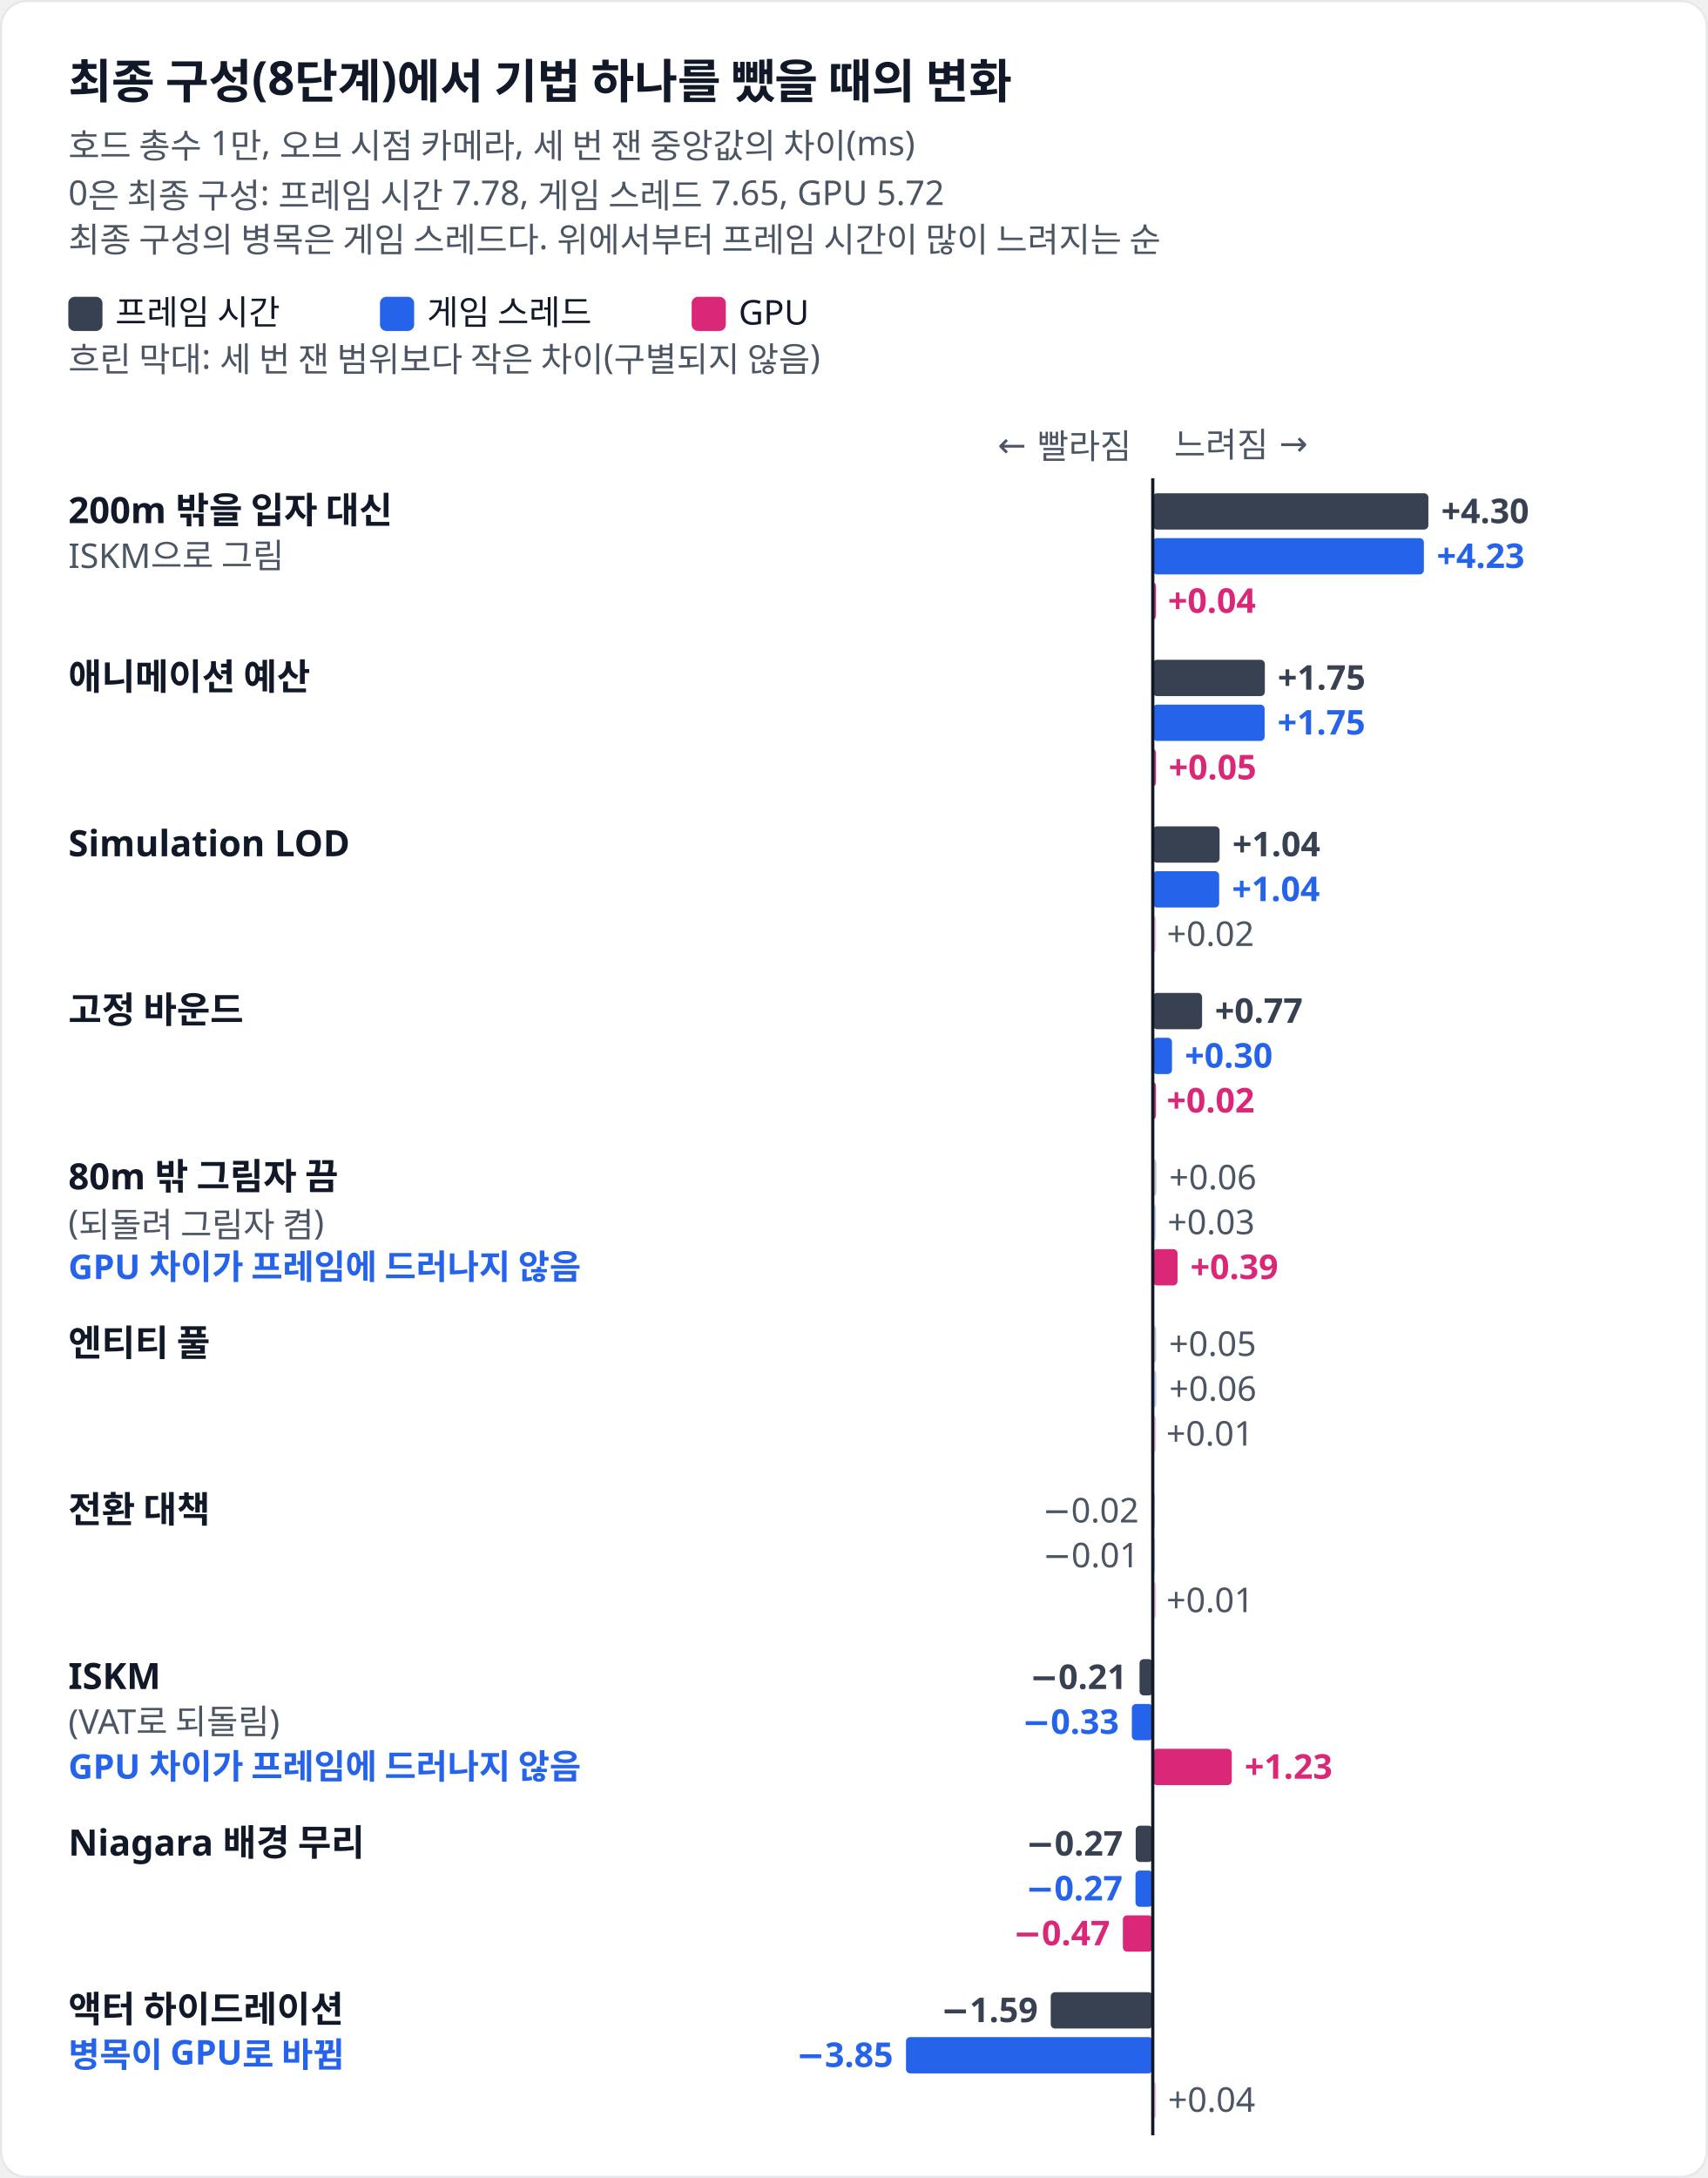
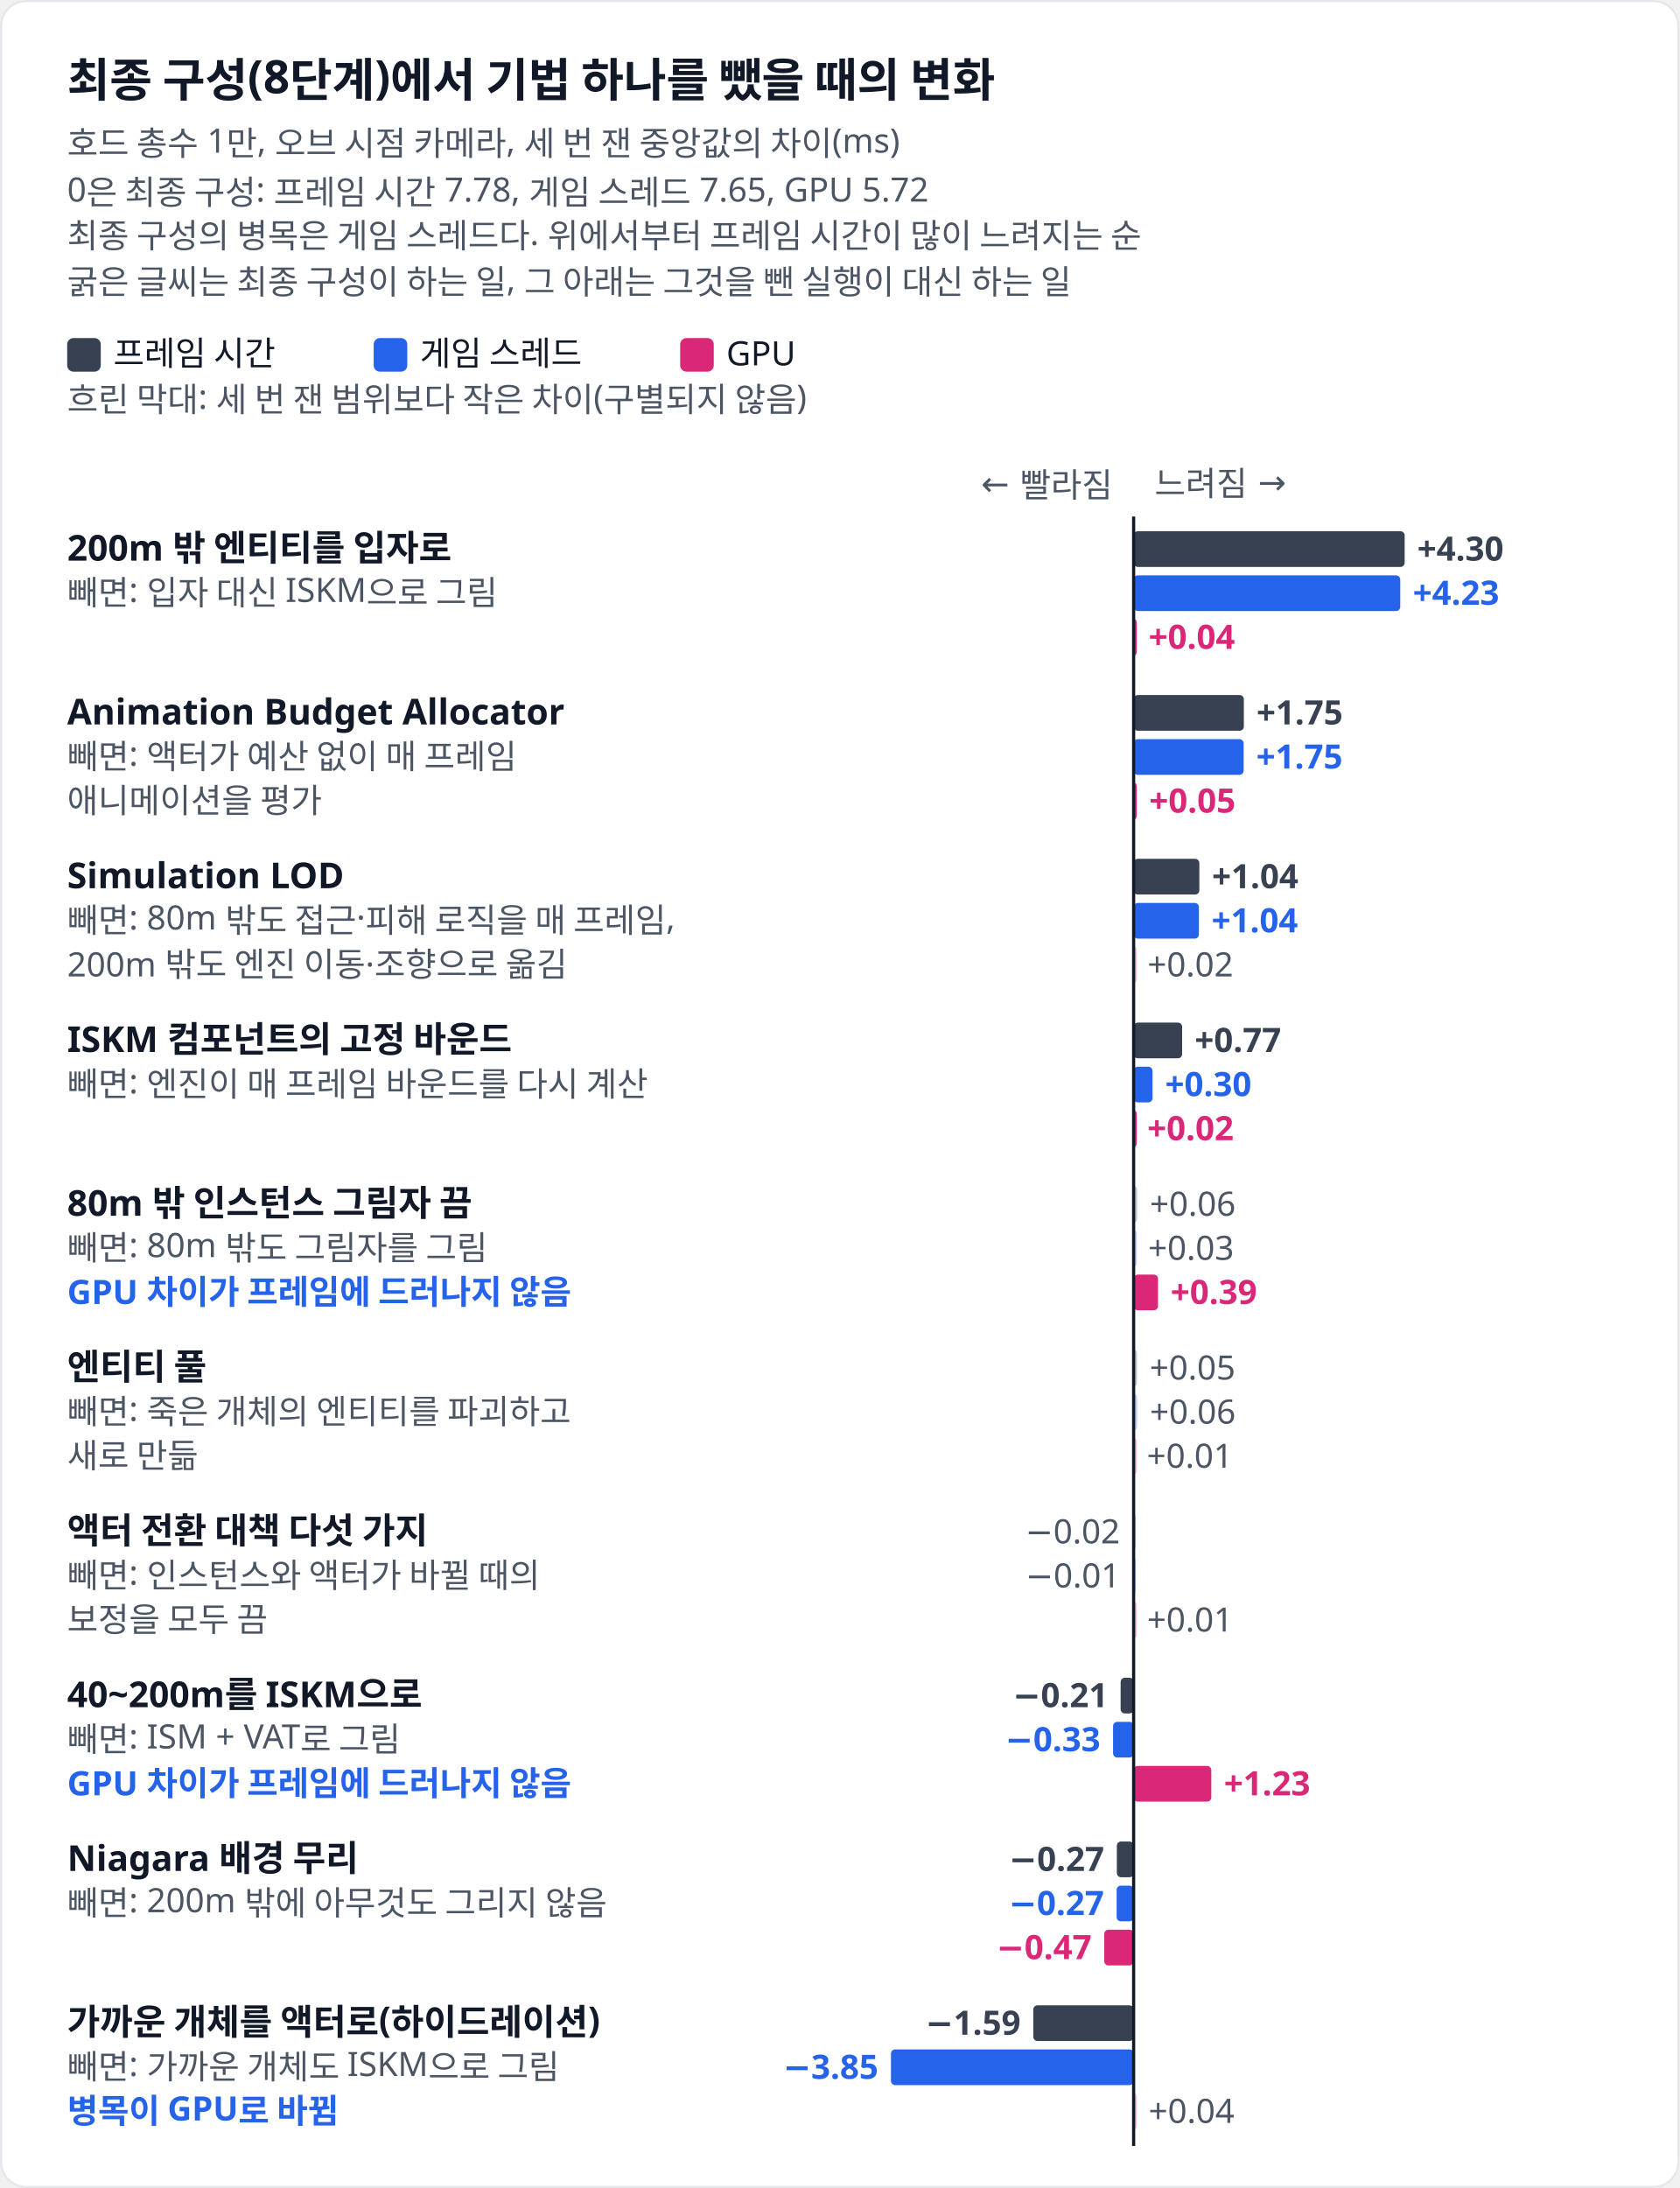
- <svg xmlns="http://www.w3.org/2000/svg" width="800" height="1020" viewBox="0 0 800 1020" font-family="Malgun Gothic, Apple SD Gothic Neo, Noto Sans KR, Segoe UI, sans-serif" font-size="16" fill="#111827">
-   <rect x="0.5" y="0.5" width="799" height="1019" rx="12" fill="#ffffff" stroke="#e5e7eb" />
+ <svg xmlns="http://www.w3.org/2000/svg" width="800" height="1042" viewBox="0 0 800 1042" font-family="Malgun Gothic, Apple SD Gothic Neo, Noto Sans KR, Segoe UI, sans-serif" font-size="16" fill="#111827">
+   <rect x="0.5" y="0.5" width="799" height="1041" rx="12" fill="#ffffff" stroke="#e5e7eb" />
  <text x="32" y="46" font-size="22" font-weight="700">최종 구성(8단계)에서 기법 하나를 뺐을 때의 변화</text>
  <text x="32" y="74" font-size="16" fill="#4b5563">호드 총수 1만, 오브 시점 카메라, 세 번 잰 중앙값의 차이(ms)</text>
  <text x="32" y="96" font-size="16" fill="#4b5563">0은 최종 구성: 프레임 시간 7.78, 게임 스레드 7.65, GPU 5.72</text>
  <text x="32" y="118" font-size="16" fill="#4b5563">최종 구성의 병목은 게임 스레드다. 위에서부터 프레임 시간이 많이 느려지는 순</text>
-   <rect x="32" y="139" width="16" height="16" rx="3" fill="#374151" />
-   <text x="54" y="152" font-size="16">프레임 시간</text>
-   <rect x="178" y="139" width="16" height="16" rx="3" fill="#2563eb" />
-   <text x="200" y="152" font-size="16">게임 스레드</text>
-   <rect x="324" y="139" width="16" height="16" rx="3" fill="#db2777" />
-   <text x="346" y="152" font-size="16">GPU</text>
-   <text x="32" y="174" font-size="16" fill="#4b5563">흐린 막대: 세 번 잰 범위보다 작은 차이(구별되지 않음)</text>
-   <text x="530" y="214" text-anchor="end" font-size="16" fill="#4b5563">← 빨라짐</text>
-   <text x="550" y="214" font-size="16" fill="#4b5563">느려짐 →</text>
-   <text x="32" y="245" font-size="17" font-weight="700">200m 밖을 입자 대신</text>
-   <text x="32" y="266" font-size="16" fill="#4b5563">ISKM으로 그림</text>
-   <rect x="540.0" y="231" width="129.1" height="17" rx="2" fill="#374151" fill-opacity="1" />
-   <text x="675.1" y="245" text-anchor="start" font-size="16" font-weight="700" fill="#374151">+4.30</text>
-   <rect x="540.0" y="252" width="127.0" height="17" rx="2" fill="#2563eb" fill-opacity="1" />
-   <text x="673.0" y="266" text-anchor="start" font-size="16" font-weight="700" fill="#2563eb">+4.23</text>
-   <rect x="540.0" y="273" width="1.5" height="17" rx="2" fill="#db2777" fill-opacity="1" />
-   <text x="547.1" y="287" text-anchor="start" font-size="16" font-weight="700" fill="#db2777">+0.04</text>
-   <text x="32" y="323" font-size="17" font-weight="700">애니메이션 예산</text>
-   <rect x="540.0" y="309" width="52.5" height="17" rx="2" fill="#374151" fill-opacity="1" />
-   <text x="598.5" y="323" text-anchor="start" font-size="16" font-weight="700" fill="#374151">+1.75</text>
-   <rect x="540.0" y="330" width="52.4" height="17" rx="2" fill="#2563eb" fill-opacity="1" />
-   <text x="598.4" y="344" text-anchor="start" font-size="16" font-weight="700" fill="#2563eb">+1.75</text>
-   <rect x="540.0" y="351" width="1.5" height="17" rx="2" fill="#db2777" fill-opacity="1" />
-   <text x="547.4" y="365" text-anchor="start" font-size="16" font-weight="700" fill="#db2777">+0.05</text>
-   <text x="32" y="401" font-size="17" font-weight="700">Simulation LOD</text>
-   <rect x="540.0" y="387" width="31.3" height="17" rx="2" fill="#374151" fill-opacity="1" />
-   <text x="577.3" y="401" text-anchor="start" font-size="16" font-weight="700" fill="#374151">+1.04</text>
-   <rect x="540.0" y="408" width="31.1" height="17" rx="2" fill="#2563eb" fill-opacity="1" />
-   <text x="577.1" y="422" text-anchor="start" font-size="16" font-weight="700" fill="#2563eb">+1.04</text>
-   <rect x="540.0" y="429" width="1.5" height="17" rx="2" fill="#db2777" fill-opacity="0.3" />
-   <text x="546.6" y="443" text-anchor="start" font-size="16" fill="#4b5563">+0.02</text>
-   <text x="32" y="479" font-size="17" font-weight="700">고정 바운드</text>
-   <rect x="540.0" y="465" width="23.1" height="17" rx="2" fill="#374151" fill-opacity="1" />
-   <text x="569.1" y="479" text-anchor="start" font-size="16" font-weight="700" fill="#374151">+0.77</text>
-   <rect x="540.0" y="486" width="9.0" height="17" rx="2" fill="#2563eb" fill-opacity="1" />
-   <text x="555.0" y="500" text-anchor="start" font-size="16" font-weight="700" fill="#2563eb">+0.30</text>
-   <rect x="540.0" y="507" width="1.5" height="17" rx="2" fill="#db2777" fill-opacity="1" />
-   <text x="546.5" y="521" text-anchor="start" font-size="16" font-weight="700" fill="#db2777">+0.02</text>
-   <text x="32" y="557" font-size="17" font-weight="700">80m 밖 그림자 끔</text>
-   <text x="32" y="578" font-size="16" fill="#4b5563">(되돌려 그림자 켬)</text>
-   <text x="32" y="599" font-size="16" fill="#2563eb" font-weight="700">GPU 차이가 프레임에 드러나지 않음</text>
-   <rect x="540.0" y="543" width="1.7" height="17" rx="2" fill="#374151" fill-opacity="0.3" />
-   <text x="547.7" y="557" text-anchor="start" font-size="16" fill="#4b5563">+0.06</text>
-   <rect x="540.0" y="564" width="1.5" height="17" rx="2" fill="#2563eb" fill-opacity="0.3" />
-   <text x="546.9" y="578" text-anchor="start" font-size="16" fill="#4b5563">+0.03</text>
-   <rect x="540.0" y="585" width="11.6" height="17" rx="2" fill="#db2777" fill-opacity="1" />
-   <text x="557.6" y="599" text-anchor="start" font-size="16" font-weight="700" fill="#db2777">+0.39</text>
-   <text x="32" y="635" font-size="17" font-weight="700">엔티티 풀</text>
-   <rect x="540.0" y="621" width="1.6" height="17" rx="2" fill="#374151" fill-opacity="0.3" />
-   <text x="547.6" y="635" text-anchor="start" font-size="16" fill="#4b5563">+0.05</text>
-   <rect x="540.0" y="642" width="1.7" height="17" rx="2" fill="#2563eb" fill-opacity="0.3" />
-   <text x="547.7" y="656" text-anchor="start" font-size="16" fill="#4b5563">+0.06</text>
-   <rect x="540.0" y="663" width="1.5" height="17" rx="2" fill="#db2777" fill-opacity="0.3" />
-   <text x="546.3" y="677" text-anchor="start" font-size="16" fill="#4b5563">+0.01</text>
-   <text x="32" y="713" font-size="17" font-weight="700">전환 대책</text>
-   <rect x="539.5" y="699" width="1.5" height="17" rx="2" fill="#374151" fill-opacity="0.3" />
-   <text x="533.5" y="713" text-anchor="end" font-size="16" fill="#4b5563">−0.02</text>
-   <rect x="539.6" y="720" width="1.5" height="17" rx="2" fill="#2563eb" fill-opacity="0.3" />
-   <text x="533.6" y="734" text-anchor="end" font-size="16" fill="#4b5563">−0.01</text>
-   <rect x="540.0" y="741" width="1.5" height="17" rx="2" fill="#db2777" fill-opacity="0.3" />
-   <text x="546.4" y="755" text-anchor="start" font-size="16" fill="#4b5563">+0.01</text>
-   <text x="32" y="791" font-size="17" font-weight="700">ISKM</text>
-   <text x="32" y="812" font-size="16" fill="#4b5563">(VAT로 되돌림)</text>
-   <text x="32" y="833" font-size="16" fill="#2563eb" font-weight="700">GPU 차이가 프레임에 드러나지 않음</text>
-   <rect x="533.8" y="777" width="6.2" height="17" rx="2" fill="#374151" fill-opacity="1" />
-   <text x="527.8" y="791" text-anchor="end" font-size="16" font-weight="700" fill="#374151">−0.21</text>
-   <rect x="530.2" y="798" width="9.8" height="17" rx="2" fill="#2563eb" fill-opacity="1" />
-   <text x="524.2" y="812" text-anchor="end" font-size="16" font-weight="700" fill="#2563eb">−0.33</text>
-   <rect x="540.0" y="819" width="37.0" height="17" rx="2" fill="#db2777" fill-opacity="1" />
-   <text x="583.0" y="833" text-anchor="start" font-size="16" font-weight="700" fill="#db2777">+1.23</text>
-   <text x="32" y="869" font-size="17" font-weight="700">Niagara 배경 무리</text>
-   <rect x="532.0" y="855" width="8.0" height="17" rx="2" fill="#374151" fill-opacity="1" />
-   <text x="526.0" y="869" text-anchor="end" font-size="16" font-weight="700" fill="#374151">−0.27</text>
-   <rect x="531.9" y="876" width="8.1" height="17" rx="2" fill="#2563eb" fill-opacity="1" />
-   <text x="525.9" y="890" text-anchor="end" font-size="16" font-weight="700" fill="#2563eb">−0.27</text>
-   <rect x="526.0" y="897" width="14.0" height="17" rx="2" fill="#db2777" fill-opacity="1" />
-   <text x="520.0" y="911" text-anchor="end" font-size="16" font-weight="700" fill="#db2777">−0.47</text>
-   <text x="32" y="947" font-size="17" font-weight="700">액터 하이드레이션</text>
-   <text x="32" y="968" font-size="16" fill="#2563eb" font-weight="700">병목이 GPU로 바뀜</text>
-   <rect x="492.2" y="933" width="47.8" height="17" rx="2" fill="#374151" fill-opacity="1" />
-   <text x="486.2" y="947" text-anchor="end" font-size="16" font-weight="700" fill="#374151">−1.59</text>
-   <rect x="424.4" y="954" width="115.6" height="17" rx="2" fill="#2563eb" fill-opacity="1" />
-   <text x="418.4" y="968" text-anchor="end" font-size="16" font-weight="700" fill="#2563eb">−3.85</text>
-   <rect x="540.0" y="975" width="1.5" height="17" rx="2" fill="#db2777" fill-opacity="0.3" />
-   <text x="547.1" y="989" text-anchor="start" font-size="16" fill="#4b5563">+0.04</text>
-   <line x1="540" y1="224" x2="540" y2="1000" stroke="#111827" stroke-width="1.5" />
+   <text x="32" y="140" font-size="16" fill="#4b5563">굵은 글씨는 최종 구성이 하는 일, 그 아래는 그것을 뺀 실행이 대신 하는 일</text>
+   <rect x="32" y="161" width="16" height="16" rx="3" fill="#374151" />
+   <text x="54" y="174" font-size="16">프레임 시간</text>
+   <rect x="178" y="161" width="16" height="16" rx="3" fill="#2563eb" />
+   <text x="200" y="174" font-size="16">게임 스레드</text>
+   <rect x="324" y="161" width="16" height="16" rx="3" fill="#db2777" />
+   <text x="346" y="174" font-size="16">GPU</text>
+   <text x="32" y="196" font-size="16" fill="#4b5563">흐린 막대: 세 번 잰 범위보다 작은 차이(구별되지 않음)</text>
+   <text x="530" y="236" text-anchor="end" font-size="16" fill="#4b5563">← 빨라짐</text>
+   <text x="550" y="236" font-size="16" fill="#4b5563">느려짐 →</text>
+   <text x="32" y="267" font-size="17" font-weight="700">200m 밖 엔티티를 입자로</text>
+   <text x="32" y="288" font-size="16" fill="#4b5563">빼면: 입자 대신 ISKM으로 그림</text>
+   <rect x="540.0" y="253" width="129.1" height="17" rx="2" fill="#374151" fill-opacity="1" />
+   <text x="675.1" y="267" text-anchor="start" font-size="16" font-weight="700" fill="#374151">+4.30</text>
+   <rect x="540.0" y="274" width="127.0" height="17" rx="2" fill="#2563eb" fill-opacity="1" />
+   <text x="673.0" y="288" text-anchor="start" font-size="16" font-weight="700" fill="#2563eb">+4.23</text>
+   <rect x="540.0" y="295" width="1.5" height="17" rx="2" fill="#db2777" fill-opacity="1" />
+   <text x="547.1" y="309" text-anchor="start" font-size="16" font-weight="700" fill="#db2777">+0.04</text>
+   <text x="32" y="345" font-size="17" font-weight="700">Animation Budget Allocator</text>
+   <text x="32" y="366" font-size="16" fill="#4b5563">빼면: 액터가 예산 없이 매 프레임</text>
+   <text x="32" y="387" font-size="16" fill="#4b5563">애니메이션을 평가</text>
+   <rect x="540.0" y="331" width="52.5" height="17" rx="2" fill="#374151" fill-opacity="1" />
+   <text x="598.5" y="345" text-anchor="start" font-size="16" font-weight="700" fill="#374151">+1.75</text>
+   <rect x="540.0" y="352" width="52.4" height="17" rx="2" fill="#2563eb" fill-opacity="1" />
+   <text x="598.4" y="366" text-anchor="start" font-size="16" font-weight="700" fill="#2563eb">+1.75</text>
+   <rect x="540.0" y="373" width="1.5" height="17" rx="2" fill="#db2777" fill-opacity="1" />
+   <text x="547.4" y="387" text-anchor="start" font-size="16" font-weight="700" fill="#db2777">+0.05</text>
+   <text x="32" y="423" font-size="17" font-weight="700">Simulation LOD</text>
+   <text x="32" y="444" font-size="16" fill="#4b5563">빼면: 80m 밖도 접근·피해 로직을 매 프레임,</text>
+   <text x="32" y="465" font-size="16" fill="#4b5563">200m 밖도 엔진 이동·조향으로 옮김</text>
+   <rect x="540.0" y="409" width="31.3" height="17" rx="2" fill="#374151" fill-opacity="1" />
+   <text x="577.3" y="423" text-anchor="start" font-size="16" font-weight="700" fill="#374151">+1.04</text>
+   <rect x="540.0" y="430" width="31.1" height="17" rx="2" fill="#2563eb" fill-opacity="1" />
+   <text x="577.1" y="444" text-anchor="start" font-size="16" font-weight="700" fill="#2563eb">+1.04</text>
+   <rect x="540.0" y="451" width="1.5" height="17" rx="2" fill="#db2777" fill-opacity="0.3" />
+   <text x="546.6" y="465" text-anchor="start" font-size="16" fill="#4b5563">+0.02</text>
+   <text x="32" y="501" font-size="17" font-weight="700">ISKM 컴포넌트의 고정 바운드</text>
+   <text x="32" y="522" font-size="16" fill="#4b5563">빼면: 엔진이 매 프레임 바운드를 다시 계산</text>
+   <rect x="540.0" y="487" width="23.1" height="17" rx="2" fill="#374151" fill-opacity="1" />
+   <text x="569.1" y="501" text-anchor="start" font-size="16" font-weight="700" fill="#374151">+0.77</text>
+   <rect x="540.0" y="508" width="9.0" height="17" rx="2" fill="#2563eb" fill-opacity="1" />
+   <text x="555.0" y="522" text-anchor="start" font-size="16" font-weight="700" fill="#2563eb">+0.30</text>
+   <rect x="540.0" y="529" width="1.5" height="17" rx="2" fill="#db2777" fill-opacity="1" />
+   <text x="546.5" y="543" text-anchor="start" font-size="16" font-weight="700" fill="#db2777">+0.02</text>
+   <text x="32" y="579" font-size="17" font-weight="700">80m 밖 인스턴스 그림자 끔</text>
+   <text x="32" y="600" font-size="16" fill="#4b5563">빼면: 80m 밖도 그림자를 그림</text>
+   <text x="32" y="621" font-size="16" fill="#2563eb" font-weight="700">GPU 차이가 프레임에 드러나지 않음</text>
+   <rect x="540.0" y="565" width="1.7" height="17" rx="2" fill="#374151" fill-opacity="0.3" />
+   <text x="547.7" y="579" text-anchor="start" font-size="16" fill="#4b5563">+0.06</text>
+   <rect x="540.0" y="586" width="1.5" height="17" rx="2" fill="#2563eb" fill-opacity="0.3" />
+   <text x="546.9" y="600" text-anchor="start" font-size="16" fill="#4b5563">+0.03</text>
+   <rect x="540.0" y="607" width="11.6" height="17" rx="2" fill="#db2777" fill-opacity="1" />
+   <text x="557.6" y="621" text-anchor="start" font-size="16" font-weight="700" fill="#db2777">+0.39</text>
+   <text x="32" y="657" font-size="17" font-weight="700">엔티티 풀</text>
+   <text x="32" y="678" font-size="16" fill="#4b5563">빼면: 죽은 개체의 엔티티를 파괴하고</text>
+   <text x="32" y="699" font-size="16" fill="#4b5563">새로 만듦</text>
+   <rect x="540.0" y="643" width="1.6" height="17" rx="2" fill="#374151" fill-opacity="0.3" />
+   <text x="547.6" y="657" text-anchor="start" font-size="16" fill="#4b5563">+0.05</text>
+   <rect x="540.0" y="664" width="1.7" height="17" rx="2" fill="#2563eb" fill-opacity="0.3" />
+   <text x="547.7" y="678" text-anchor="start" font-size="16" fill="#4b5563">+0.06</text>
+   <rect x="540.0" y="685" width="1.5" height="17" rx="2" fill="#db2777" fill-opacity="0.3" />
+   <text x="546.3" y="699" text-anchor="start" font-size="16" fill="#4b5563">+0.01</text>
+   <text x="32" y="735" font-size="17" font-weight="700">액터 전환 대책 다섯 가지</text>
+   <text x="32" y="756" font-size="16" fill="#4b5563">빼면: 인스턴스와 액터가 바뀔 때의</text>
+   <text x="32" y="777" font-size="16" fill="#4b5563">보정을 모두 끔</text>
+   <rect x="539.5" y="721" width="1.5" height="17" rx="2" fill="#374151" fill-opacity="0.3" />
+   <text x="533.5" y="735" text-anchor="end" font-size="16" fill="#4b5563">−0.02</text>
+   <rect x="539.6" y="742" width="1.5" height="17" rx="2" fill="#2563eb" fill-opacity="0.3" />
+   <text x="533.6" y="756" text-anchor="end" font-size="16" fill="#4b5563">−0.01</text>
+   <rect x="540.0" y="763" width="1.5" height="17" rx="2" fill="#db2777" fill-opacity="0.3" />
+   <text x="546.4" y="777" text-anchor="start" font-size="16" fill="#4b5563">+0.01</text>
+   <text x="32" y="813" font-size="17" font-weight="700">40~200m를 ISKM으로</text>
+   <text x="32" y="834" font-size="16" fill="#4b5563">빼면: ISM + VAT로 그림</text>
+   <text x="32" y="855" font-size="16" fill="#2563eb" font-weight="700">GPU 차이가 프레임에 드러나지 않음</text>
+   <rect x="533.8" y="799" width="6.2" height="17" rx="2" fill="#374151" fill-opacity="1" />
+   <text x="527.8" y="813" text-anchor="end" font-size="16" font-weight="700" fill="#374151">−0.21</text>
+   <rect x="530.2" y="820" width="9.8" height="17" rx="2" fill="#2563eb" fill-opacity="1" />
+   <text x="524.2" y="834" text-anchor="end" font-size="16" font-weight="700" fill="#2563eb">−0.33</text>
+   <rect x="540.0" y="841" width="37.0" height="17" rx="2" fill="#db2777" fill-opacity="1" />
+   <text x="583.0" y="855" text-anchor="start" font-size="16" font-weight="700" fill="#db2777">+1.23</text>
+   <text x="32" y="891" font-size="17" font-weight="700">Niagara 배경 무리</text>
+   <text x="32" y="912" font-size="16" fill="#4b5563">빼면: 200m 밖에 아무것도 그리지 않음</text>
+   <rect x="532.0" y="877" width="8.0" height="17" rx="2" fill="#374151" fill-opacity="1" />
+   <text x="526.0" y="891" text-anchor="end" font-size="16" font-weight="700" fill="#374151">−0.27</text>
+   <rect x="531.9" y="898" width="8.1" height="17" rx="2" fill="#2563eb" fill-opacity="1" />
+   <text x="525.9" y="912" text-anchor="end" font-size="16" font-weight="700" fill="#2563eb">−0.27</text>
+   <rect x="526.0" y="919" width="14.0" height="17" rx="2" fill="#db2777" fill-opacity="1" />
+   <text x="520.0" y="933" text-anchor="end" font-size="16" font-weight="700" fill="#db2777">−0.47</text>
+   <text x="32" y="969" font-size="17" font-weight="700">가까운 개체를 액터로(하이드레이션)</text>
+   <text x="32" y="990" font-size="16" fill="#4b5563">빼면: 가까운 개체도 ISKM으로 그림</text>
+   <text x="32" y="1011" font-size="16" fill="#2563eb" font-weight="700">병목이 GPU로 바뀜</text>
+   <rect x="492.2" y="955" width="47.8" height="17" rx="2" fill="#374151" fill-opacity="1" />
+   <text x="486.2" y="969" text-anchor="end" font-size="16" font-weight="700" fill="#374151">−1.59</text>
+   <rect x="424.4" y="976" width="115.6" height="17" rx="2" fill="#2563eb" fill-opacity="1" />
+   <text x="418.4" y="990" text-anchor="end" font-size="16" font-weight="700" fill="#2563eb">−3.85</text>
+   <rect x="540.0" y="997" width="1.5" height="17" rx="2" fill="#db2777" fill-opacity="0.3" />
+   <text x="547.1" y="1011" text-anchor="start" font-size="16" fill="#4b5563">+0.04</text>
+   <line x1="540" y1="246" x2="540" y2="1022" stroke="#111827" stroke-width="1.5" />
</svg>
